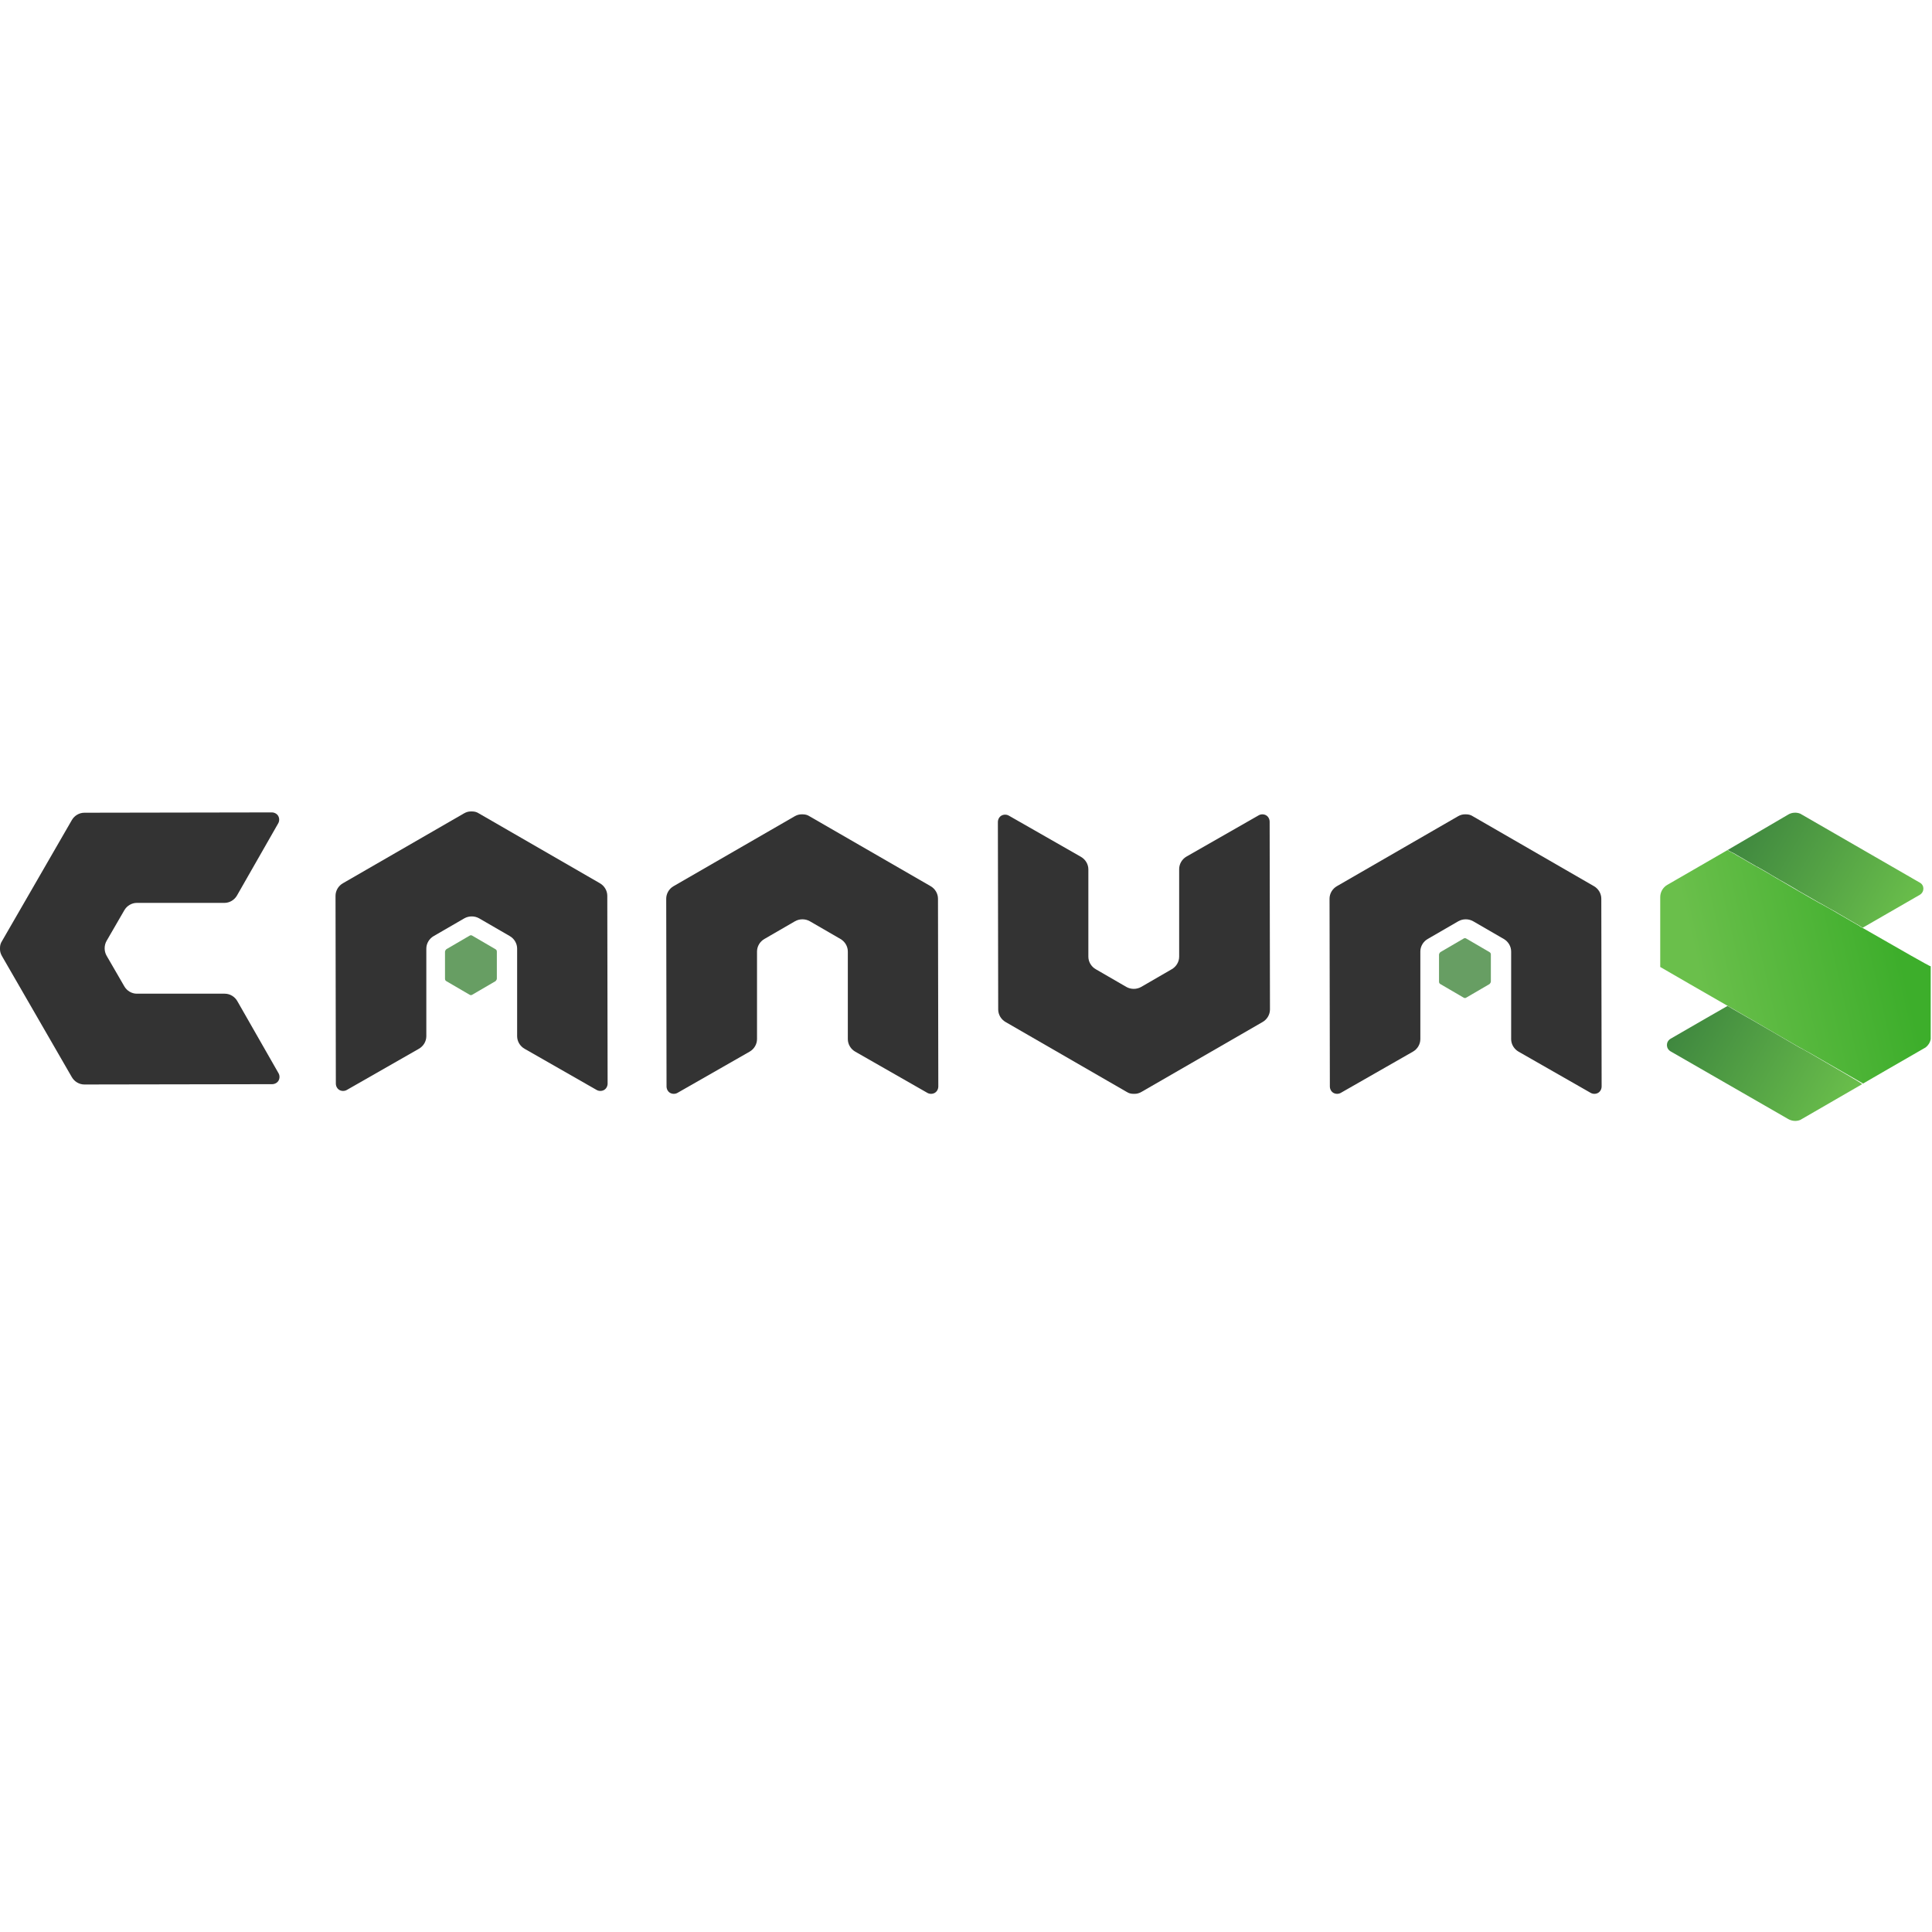
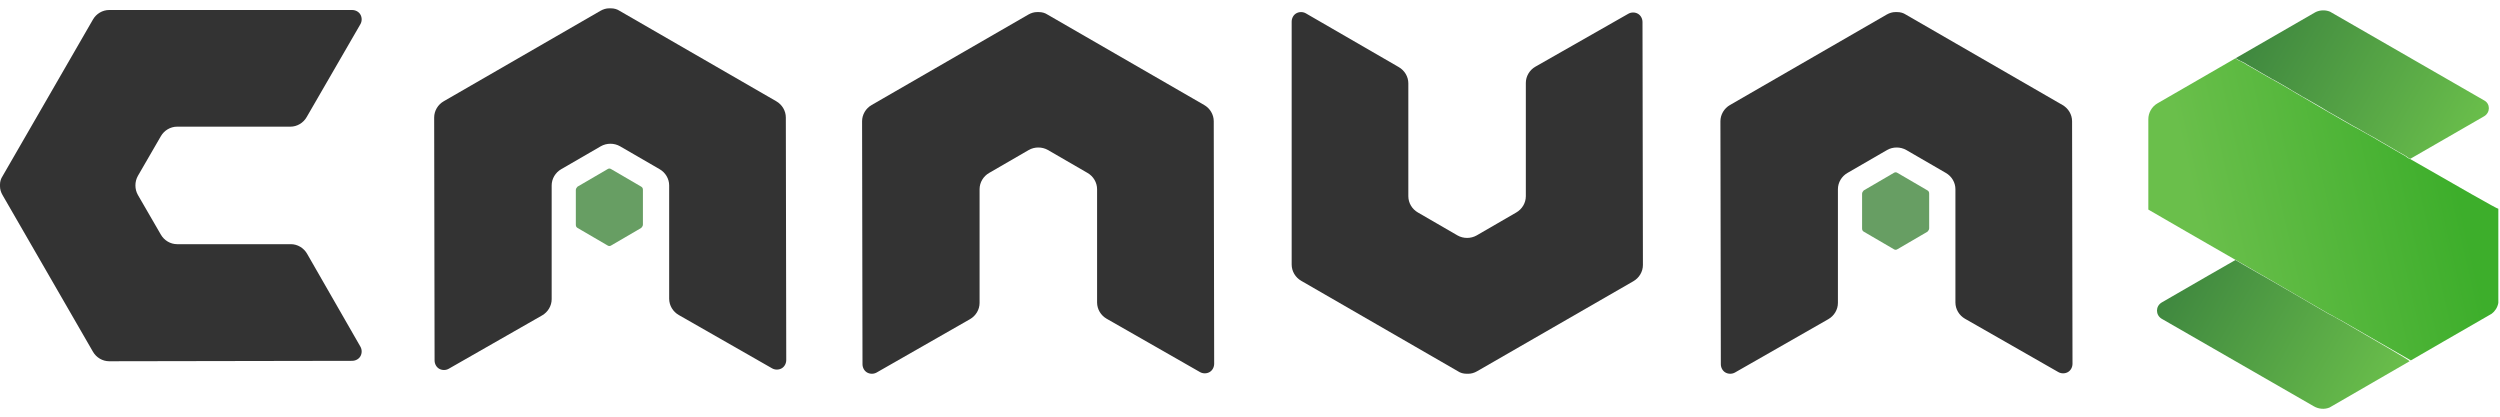
- <svg xmlns="http://www.w3.org/2000/svg" version="1.2" baseProfile="tiny" id="Layer_1" x="0px" y="0px" viewBox="0 0 600 600" xml:space="preserve">
+ <svg xmlns="http://www.w3.org/2000/svg" version="1.2" baseProfile="tiny" id="Layer_1" x="0px" y="0px" viewBox="0 0 600 100" xml:space="preserve">
  <g>
-     <path fill-rule="evenodd" fill="#333333" d="M188.6,278.2c0-1.6-0.9-3.1-2.3-3.9l-37.6-21.7c-0.6-0.4-1.3-0.6-2.1-0.6   c-0.1,0-0.3,0-0.4,0c-0.7,0-1.4,0.2-2.1,0.6l-37.6,21.7c-1.4,0.8-2.3,2.3-2.3,3.9l0.1,58.3c0,0.8,0.4,1.6,1.1,2   c0.7,0.4,1.6,0.4,2.3,0l22.4-12.8c1.4-0.8,2.3-2.3,2.3-3.9v-27.2c0-1.6,0.9-3.1,2.3-3.9l9.5-5.5c0.7-0.4,1.5-0.6,2.3-0.6   c0.8,0,1.6,0.2,2.3,0.6l9.5,5.5c1.4,0.8,2.3,2.3,2.3,3.9v27.2c0,1.6,0.9,3.1,2.3,3.9l22.4,12.8c0.7,0.4,1.6,0.4,2.3,0   c0.7-0.4,1.1-1.2,1.1-2L188.6,278.2z" />
-     <path fill-rule="evenodd" fill="#333333" d="M26.2,252.4c-1.6,0-3.1,0.9-3.9,2.3L0.6,292.3c-0.4,0.6-0.6,1.3-0.6,2.1   c0,0.1,0,0.3,0,0.4c0,0.7,0.2,1.4,0.6,2.1l21.7,37.6c0.8,1.4,2.3,2.3,3.9,2.3l58.3-0.1c0.8,0,1.6-0.4,2-1.1c0.4-0.7,0.4-1.6,0-2.3   l-12.8-22.4c-0.8-1.4-2.3-2.3-3.9-2.3H42.5c-1.6,0-3.1-0.9-3.9-2.3l-5.5-9.5c-0.4-0.7-0.6-1.5-0.6-2.3c0-0.8,0.2-1.6,0.6-2.3   l5.5-9.5c0.8-1.4,2.3-2.3,3.9-2.3h27.2c1.6,0,3.1-0.9,3.9-2.3l12.8-22.4c0.4-0.7,0.4-1.6,0-2.3c-0.4-0.7-1.2-1.1-2-1.1L26.2,252.4z   " />
-     <path fill-rule="evenodd" fill="#679E63" d="M145.8,290.6c0.3-0.2,0.6-0.2,0.9,0l7.2,4.2c0.3,0.2,0.4,0.4,0.4,0.8v8.3   c0,0.3-0.2,0.6-0.4,0.8l-7.2,4.2c-0.3,0.2-0.6,0.2-0.9,0l-7.2-4.2c-0.3-0.2-0.4-0.4-0.4-0.8v-8.3c0-0.3,0.2-0.6,0.4-0.8   L145.8,290.6z" />
-     <path fill-rule="evenodd" fill="#333333" d="M291.3,279.1c0-1.6-0.9-3.1-2.3-3.9l-37.6-21.7c-0.6-0.4-1.3-0.6-2.1-0.6   c-0.1,0-0.3,0-0.4,0c-0.7,0-1.4,0.2-2.1,0.6l-37.6,21.7c-1.4,0.8-2.3,2.3-2.3,3.9l0.1,58.3c0,0.8,0.4,1.6,1.1,2   c0.7,0.4,1.6,0.4,2.3,0l22.4-12.8c1.4-0.8,2.3-2.3,2.3-3.9v-27.2c0-1.6,0.9-3.1,2.3-3.9l9.5-5.5c0.7-0.4,1.5-0.6,2.3-0.6   c0.8,0,1.6,0.2,2.3,0.6l9.5,5.5c1.4,0.8,2.3,2.3,2.3,3.9v27.2c0,1.6,0.9,3.1,2.3,3.9l22.4,12.8c0.7,0.4,1.6,0.4,2.3,0   c0.7-0.4,1.1-1.2,1.1-2L291.3,279.1z" />
-     <path fill-rule="evenodd" fill="#333333" d="M310,313.5c0,1.6,0.9,3.1,2.3,3.9l37.6,21.7c0.6,0.4,1.3,0.6,2.1,0.6   c0.1,0,0.3,0,0.4,0c0.7,0,1.4-0.2,2.1-0.6l37.6-21.7c1.4-0.8,2.3-2.3,2.3-3.9l-0.1-58.3c0-0.8-0.4-1.6-1.1-2   c-0.7-0.4-1.6-0.4-2.3,0L368.5,266c-1.4,0.8-2.3,2.3-2.3,3.9v27.2c0,1.6-0.9,3.1-2.3,3.9l-9.5,5.5c-0.7,0.4-1.5,0.6-2.3,0.6   c-0.8,0-1.6-0.2-2.3-0.6l-9.5-5.5c-1.4-0.8-2.3-2.3-2.3-3.9V270c0-1.6-0.9-3.1-2.3-3.9l-22.4-12.8c-0.7-0.4-1.6-0.4-2.3,0   c-0.7,0.4-1.1,1.2-1.1,2L310,313.5z" />
-     <path fill-rule="evenodd" fill="#333333" d="M497.3,279.1c0-1.6-0.9-3.1-2.3-3.9l-37.6-21.7c-0.6-0.4-1.3-0.6-2.1-0.6   c-0.1,0-0.3,0-0.4,0c-0.7,0-1.4,0.2-2.1,0.6l-37.6,21.7c-1.4,0.8-2.3,2.3-2.3,3.9l0.1,58.3c0,0.8,0.4,1.6,1.1,2   c0.7,0.4,1.6,0.4,2.3,0l22.4-12.8c1.4-0.8,2.3-2.3,2.3-3.9v-27.2c0-1.6,0.9-3.1,2.3-3.9l9.5-5.5c0.7-0.4,1.5-0.6,2.3-0.6   c0.8,0,1.6,0.2,2.3,0.6l9.5,5.5c1.4,0.8,2.3,2.3,2.3,3.9v27.2c0,1.6,0.9,3.1,2.3,3.9l22.4,12.8c0.7,0.4,1.6,0.4,2.3,0   c0.7-0.4,1.1-1.2,1.1-2L497.3,279.1z" />
-     <path fill-rule="evenodd" fill="#679E63" d="M454.5,291.5c0.3-0.2,0.6-0.2,0.9,0l7.2,4.2c0.3,0.2,0.4,0.4,0.4,0.8v8.3   c0,0.3-0.2,0.6-0.4,0.8l-7.2,4.2c-0.3,0.2-0.6,0.2-0.9,0l-7.2-4.2c-0.3-0.2-0.4-0.4-0.4-0.8v-8.3c0-0.3,0.2-0.6,0.4-0.8   L454.5,291.5z" />
+     <path fill-rule="evenodd" fill="#333333" d="M188.6,28.2c0-1.6-0.9-3.1-2.3-3.9L148.7,2.6c-0.6-0.4-1.3-0.6-2.1-0.6   c-0.1,0-0.3,0-0.4,0c-0.7,0-1.4,0.2-2.1,0.6l-37.6,21.7c-1.4,0.8-2.3,2.3-2.3,3.9l0.1,58.3c0,0.8,0.4,1.6,1.1,2   c0.7,0.4,1.6,0.4,2.3,0l22.4-12.8c1.4-0.8,2.3-2.3,2.3-3.9V44.5c0-1.6,0.9-3.1,2.3-3.9l9.5-5.5c0.7-0.4,1.5-0.6,2.3-0.6   c0.8,0,1.6,0.2,2.3,0.6l9.5,5.5c1.4,0.8,2.3,2.3,2.3,3.9v27.2c0,1.6,0.9,3.1,2.3,3.9l22.4,12.8c0.7,0.4,1.6,0.4,2.3,0   c0.7-0.4,1.1-1.2,1.1-2L188.6,28.2z" />
+     <path fill-rule="evenodd" fill="#333333" d="M26.2,2.4c-1.6,0-3.1,0.9-3.9,2.3L0.6,42.3C0.2,42.9,0,43.6,0,44.3c0,0.1,0,0.3,0,0.4   c0,0.7,0.2,1.4,0.6,2.1l21.7,37.6c0.8,1.4,2.3,2.3,3.9,2.3l58.3-0.1c0.8,0,1.6-0.4,2-1.1c0.4-0.7,0.4-1.6,0-2.3L73.7,60.9   c-0.8-1.4-2.3-2.3-3.9-2.3H42.5c-1.6,0-3.1-0.9-3.9-2.3l-5.5-9.5c-0.4-0.7-0.6-1.5-0.6-2.3c0-0.8,0.2-1.6,0.6-2.3l5.5-9.5   c0.8-1.4,2.3-2.3,3.9-2.3h27.2c1.6,0,3.1-0.9,3.9-2.3L86.5,5.8c0.4-0.7,0.4-1.6,0-2.3c-0.4-0.7-1.2-1.1-2-1.1L26.2,2.4z" />
+     <path fill-rule="evenodd" fill="#679E63" d="M145.8,40.6c0.3-0.2,0.6-0.2,0.9,0l7.2,4.2c0.3,0.2,0.4,0.4,0.4,0.8v8.3   c0,0.3-0.2,0.6-0.4,0.8l-7.2,4.2c-0.3,0.2-0.6,0.2-0.9,0l-7.2-4.2c-0.3-0.2-0.4-0.4-0.4-0.8v-8.3c0-0.3,0.2-0.6,0.4-0.8L145.8,40.6   z" />
+     <path fill-rule="evenodd" fill="#333333" d="M291.3,29.1c0-1.6-0.9-3.1-2.3-3.9L251.4,3.5c-0.6-0.4-1.3-0.6-2.1-0.6   c-0.1,0-0.3,0-0.4,0c-0.7,0-1.4,0.2-2.1,0.6l-37.6,21.7c-1.4,0.8-2.3,2.3-2.3,3.9l0.1,58.3c0,0.8,0.4,1.6,1.1,2   c0.7,0.4,1.6,0.4,2.3,0l22.4-12.8c1.4-0.8,2.3-2.3,2.3-3.9V45.4c0-1.6,0.9-3.1,2.3-3.9l9.5-5.5c0.7-0.4,1.5-0.6,2.3-0.6   c0.8,0,1.6,0.2,2.3,0.6l9.5,5.5c1.4,0.8,2.3,2.3,2.3,3.9v27.2c0,1.6,0.9,3.1,2.3,3.9l22.4,12.8c0.7,0.4,1.6,0.4,2.3,0   c0.7-0.4,1.1-1.2,1.1-2L291.3,29.1z" />
+     <path fill-rule="evenodd" fill="#333333" d="M310,63.5c0,1.6,0.9,3.1,2.3,3.9l37.6,21.7c0.6,0.4,1.3,0.6,2.1,0.6c0.1,0,0.3,0,0.4,0   c0.7,0,1.4-0.2,2.1-0.6L392,67.5c1.4-0.8,2.3-2.3,2.3-3.9l-0.1-58.3c0-0.8-0.4-1.6-1.1-2c-0.7-0.4-1.6-0.4-2.3,0L368.5,16   c-1.4,0.8-2.3,2.3-2.3,3.9v27.2c0,1.6-0.9,3.1-2.3,3.9l-9.5,5.5c-0.7,0.4-1.5,0.6-2.3,0.6c-0.8,0-1.6-0.2-2.3-0.6l-9.5-5.5   c-1.4-0.8-2.3-2.3-2.3-3.9V20c0-1.6-0.9-3.1-2.3-3.9L313.4,3.2c-0.7-0.4-1.6-0.4-2.3,0c-0.7,0.4-1.1,1.2-1.1,2L310,63.5z" />
+     <path fill-rule="evenodd" fill="#333333" d="M497.3,29.1c0-1.6-0.9-3.1-2.3-3.9L457.4,3.5c-0.6-0.4-1.3-0.6-2.1-0.6   c-0.1,0-0.3,0-0.4,0c-0.7,0-1.4,0.2-2.1,0.6l-37.6,21.7c-1.4,0.8-2.3,2.3-2.3,3.9l0.1,58.3c0,0.8,0.4,1.6,1.1,2   c0.7,0.4,1.6,0.4,2.3,0l22.4-12.8c1.4-0.8,2.3-2.3,2.3-3.9V45.4c0-1.6,0.9-3.1,2.3-3.9l9.5-5.5c0.7-0.4,1.5-0.6,2.3-0.6   c0.8,0,1.6,0.2,2.3,0.6l9.5,5.5c1.4,0.8,2.3,2.3,2.3,3.9v27.2c0,1.6,0.9,3.1,2.3,3.9l22.4,12.8c0.7,0.4,1.6,0.4,2.3,0   c0.7-0.4,1.1-1.2,1.1-2L497.3,29.1z" />
+     <path fill-rule="evenodd" fill="#679E63" d="M454.5,41.5c0.3-0.2,0.6-0.2,0.9,0l7.2,4.2c0.3,0.2,0.4,0.4,0.4,0.8v8.3   c0,0.3-0.2,0.6-0.4,0.8l-7.2,4.2c-0.3,0.2-0.6,0.2-0.9,0l-7.2-4.2c-0.3-0.2-0.4-0.4-0.4-0.8v-8.3c0-0.3,0.2-0.6,0.4-0.8L454.5,41.5   z" />
  </g>
-   <linearGradient id="SVGID_1_" gradientUnits="userSpaceOnUse" x1="517.643" y1="309.444" x2="597.257" y2="291.064">
+   <linearGradient id="SVGID_1_" gradientUnits="userSpaceOnUse" x1="517.643" y1="59.444" x2="597.257" y2="41.064">
    <stop offset="0.138" style="stop-color:#6ABF4B" />
    <stop offset="0.9" style="stop-color:#3DAE2B" />
  </linearGradient>
-   <path fill="url(#SVGID_1_)" d="M578.5,288.2C578.5,288.2,578.5,288.2,578.5,288.2c-0.2-0.1-0.3-0.2-0.4-0.2c0,0-0.1,0-0.1,0  c-0.1-0.1-0.3-0.2-0.4-0.3c0,0-0.1,0-0.1-0.1c-1.6-0.9-3.3-1.9-5-2.9c-0.2-0.1-0.5-0.3-0.7-0.4c-0.4-0.2-0.8-0.5-1.2-0.7  c-0.1,0-0.2-0.1-0.3-0.2c-1.6-0.9-3.2-1.8-4.8-2.7c-0.2-0.1-0.4-0.2-0.6-0.3c-1.8-1-3.5-2-5.2-3c-0.3-0.2-0.6-0.3-0.9-0.5  c-2-1.2-4-2.3-5.8-3.4c-0.2-0.1-0.4-0.3-0.7-0.4c-0.4-0.2-0.8-0.5-1.2-0.7c-0.7-0.4-1.3-0.8-2-1.2c-1.2-0.7-2.4-1.4-3.5-2  c-0.1-0.1-0.3-0.2-0.4-0.2c-1.6-0.9-3.1-1.8-4.3-2.5c-0.2-0.1-0.5-0.3-0.7-0.4c-0.6-0.3-1.1-0.6-1.5-0.9c-0.2-0.1-0.4-0.2-0.6-0.3  c-0.3-0.2-0.5-0.3-0.8-0.4c-0.1,0-0.1-0.1-0.2-0.1c-0.1-0.1-0.2-0.1-0.3-0.2c-0.1,0-0.1-0.1-0.2-0.1c0,0-0.1,0-0.1-0.1l-18.7,10.8  c-1.4,0.8-2.2,2.3-2.2,3.8v21.7c1.2,0.7,13.8,8,27.4,15.8c0.1,0,0.1,0.1,0.2,0.1c5.3,3.1,10.7,6.2,15.7,9.1c0.3,0.1,0.5,0.3,0.8,0.4  c0.5,0.3,1,0.6,1.6,0.9c0.1,0.1,0.2,0.1,0.4,0.2c9.6,5.5,16.9,9.7,16.9,9.7c0,0,14.5-8.4,19.4-11.2c0.8-0.6,1.4-1.5,1.6-2.6  c0-5.4,0-22.6,0-22.6C599.4,300.2,590,294.8,578.5,288.2z" />
-   <linearGradient id="SVGID_2_" gradientUnits="userSpaceOnUse" x1="593.24" y1="284.589" x2="541.723" y2="254.845">
+   <path fill="url(#SVGID_1_)" d="M578.5,38.2C578.5,38.2,578.5,38.2,578.5,38.2c-0.2-0.1-0.3-0.2-0.4-0.2c0,0-0.1,0-0.1,0  c-0.1-0.1-0.3-0.2-0.4-0.3c0,0-0.1,0-0.1-0.1c-1.6-0.9-3.3-1.9-5-2.9c-0.2-0.1-0.5-0.3-0.7-0.4c-0.4-0.2-0.8-0.5-1.2-0.7  c-0.1,0-0.2-0.1-0.3-0.2c-1.6-0.9-3.2-1.8-4.8-2.7c-0.2-0.1-0.4-0.2-0.6-0.3c-1.8-1-3.5-2-5.2-3c-0.3-0.2-0.6-0.3-0.9-0.5  c-2-1.2-4-2.3-5.8-3.4c-0.2-0.1-0.4-0.3-0.7-0.4c-0.4-0.2-0.8-0.5-1.2-0.7c-0.7-0.4-1.3-0.8-2-1.2c-1.2-0.7-2.4-1.4-3.5-2  c-0.1-0.1-0.3-0.2-0.4-0.2c-1.6-0.9-3.1-1.8-4.3-2.5c-0.2-0.1-0.5-0.3-0.7-0.4c-0.6-0.3-1.1-0.6-1.5-0.9c-0.2-0.1-0.4-0.2-0.6-0.3  c-0.3-0.2-0.5-0.3-0.8-0.4c-0.1,0-0.1-0.1-0.2-0.1c-0.1-0.1-0.2-0.1-0.3-0.2c-0.1,0-0.1-0.1-0.2-0.1c0,0-0.1,0-0.1-0.1l-18.7,10.8  c-1.4,0.8-2.2,2.3-2.2,3.8v21.7c1.2,0.7,13.8,8,27.4,15.8c0.1,0,0.1,0.1,0.2,0.1c5.3,3.1,10.7,6.2,15.7,9.1c0.3,0.1,0.5,0.3,0.8,0.4  c0.5,0.3,1,0.6,1.6,0.9c0.1,0.1,0.2,0.1,0.4,0.2c9.6,5.5,16.9,9.7,16.9,9.7c0,0,14.5-8.4,19.4-11.2c0.8-0.6,1.4-1.5,1.6-2.6  c0-5.4,0-22.6,0-22.6C599.4,50.2,590,44.8,578.5,38.2z" />
+   <linearGradient id="SVGID_2_" gradientUnits="userSpaceOnUse" x1="593.24" y1="34.589" x2="541.723" y2="4.845">
    <stop offset="0" style="stop-color:#6ABF4B" />
    <stop offset="1" style="stop-color:#3F873F" />
  </linearGradient>
-   <path fill="url(#SVGID_2_)" d="M536.8,264.1c0.1,0.1,0.2,0.1,0.3,0.2c0,0,0.1,0.1,0.2,0.1c0.2,0.1,0.5,0.3,0.8,0.4  c0.2,0.1,0.4,0.2,0.6,0.3c0.4,0.3,1,0.6,1.5,0.9c0.2,0.1,0.5,0.3,0.7,0.4c1.2,0.7,2.7,1.6,4.3,2.5c0.1,0.1,0.3,0.2,0.4,0.2  c1.1,0.6,2.3,1.3,3.5,2c0.6,0.4,1.3,0.8,2,1.2c0.4,0.2,0.8,0.5,1.2,0.7c0.2,0.1,0.4,0.3,0.7,0.4c1.9,1.1,3.9,2.2,5.8,3.4  c0.3,0.2,0.6,0.3,0.9,0.5c1.8,1,3.6,2.1,5.2,3c0.2,0.1,0.4,0.2,0.6,0.3c1.7,1,3.3,1.9,4.8,2.7c0.1,0.1,0.2,0.1,0.3,0.2  c0.4,0.2,0.8,0.5,1.2,0.7c0.2,0.1,0.5,0.3,0.7,0.4c2.2,1.3,3.9,2.3,5,2.9c0,0,0.1,0,0.1,0.1c0.2,0.1,0.3,0.2,0.4,0.3  c0,0,0.1,0,0.1,0c0.2,0.1,0.3,0.2,0.4,0.2c0,0,0,0,0,0c0,0,0,0,0,0l17.7-10.2c1.5-0.9,1.5-3,0-3.8l-37.1-21.4  c-1.2-0.5-2.7-0.4-3.8,0.3L536.5,264c0,0,0.1,0,0.1,0.1C536.7,264,536.7,264.1,536.8,264.1z" />
-   <linearGradient id="SVGID_3_" gradientUnits="userSpaceOnUse" x1="573.17" y1="345.622" x2="521.842" y2="315.987">
+   <path fill="url(#SVGID_2_)" d="M536.8,14.1c0.1,0.1,0.2,0.1,0.3,0.2c0,0,0.1,0.1,0.2,0.1c0.2,0.1,0.5,0.3,0.8,0.4  c0.2,0.1,0.4,0.2,0.6,0.3c0.4,0.3,1,0.6,1.5,0.9c0.2,0.1,0.5,0.3,0.7,0.4c1.2,0.7,2.7,1.6,4.3,2.5c0.1,0.1,0.3,0.2,0.4,0.2  c1.1,0.6,2.3,1.3,3.5,2c0.6,0.4,1.3,0.8,2,1.2c0.4,0.2,0.8,0.5,1.2,0.7c0.2,0.1,0.4,0.3,0.7,0.4c1.9,1.1,3.9,2.2,5.8,3.4  c0.3,0.2,0.6,0.3,0.9,0.5c1.8,1,3.6,2.1,5.2,3c0.2,0.1,0.4,0.2,0.6,0.3c1.7,1,3.3,1.9,4.8,2.7c0.1,0.1,0.2,0.1,0.3,0.2  c0.4,0.2,0.8,0.5,1.2,0.7c0.2,0.1,0.5,0.3,0.7,0.4c2.2,1.3,3.9,2.3,5,2.9c0,0,0.1,0,0.1,0.1c0.2,0.1,0.3,0.2,0.4,0.3  c0,0,0.1,0,0.1,0c0.2,0.1,0.3,0.2,0.4,0.2c0,0,0,0,0,0c0,0,0,0,0,0l17.7-10.2c1.5-0.9,1.5-3,0-3.8L559.2,2.8  c-1.2-0.5-2.7-0.4-3.8,0.3L536.5,14c0,0,0.1,0,0.1,0.1C536.7,14,536.7,14.1,536.8,14.1z" />
+   <linearGradient id="SVGID_3_" gradientUnits="userSpaceOnUse" x1="573.17" y1="95.622" x2="521.842" y2="65.987">
    <stop offset="0" style="stop-color:#6ABF4B" />
    <stop offset="1" style="stop-color:#3F873F" />
  </linearGradient>
-   <path fill="url(#SVGID_3_)" d="M561.6,326.8c-0.1-0.1-0.2-0.1-0.4-0.2c-0.5-0.3-1-0.6-1.6-0.9c-0.3-0.1-0.5-0.3-0.8-0.4  c-5.6-3.3-11.4-6.6-15.7-9.1c-0.1,0-0.1-0.1-0.2-0.1c-3.9-2.2-6.4-3.7-6.4-3.7c0,0-11.7,6.7-17.7,10.2c-1.5,0.9-1.5,3,0,3.9l36.5,21  c1.2,0.7,2.6,0.8,3.8,0.3c5-2.9,19.2-11.1,19.2-11.1C578.4,336.5,570.5,332,561.6,326.8z" />
-   <path fill="none" stroke="#000000" stroke-miterlimit="10" d="M600,273.3" />
-   <g>
- </g>
-   <g>
- </g>
-   <g>
- </g>
-   <g>
- </g>
-   <g>
- </g>
-   <g>
- </g>
-   <g>
- </g>
-   <g>
- </g>
-   <g>
- </g>
-   <g>
- </g>
+   <path fill="url(#SVGID_3_)" d="M561.6,76.8c-0.1-0.1-0.2-0.1-0.4-0.2c-0.5-0.3-1-0.6-1.6-0.9c-0.3-0.1-0.5-0.3-0.8-0.4  c-5.6-3.3-11.4-6.6-15.7-9.1c-0.1,0-0.1-0.1-0.2-0.1c-3.9-2.2-6.4-3.7-6.4-3.7c0,0-11.7,6.7-17.7,10.2c-1.5,0.9-1.5,3,0,3.9l36.5,21  c1.2,0.7,2.6,0.8,3.8,0.3c5-2.9,19.2-11.1,19.2-11.1C578.4,86.5,570.5,82,561.6,76.8z" />
+   <path fill="none" stroke="#000000" stroke-miterlimit="10" d="M600,23.3" />
  <g>
</g>
  <g>
</g>
  <g>
</g>
  <g>
</g>
  <g>
</g>
</svg>
